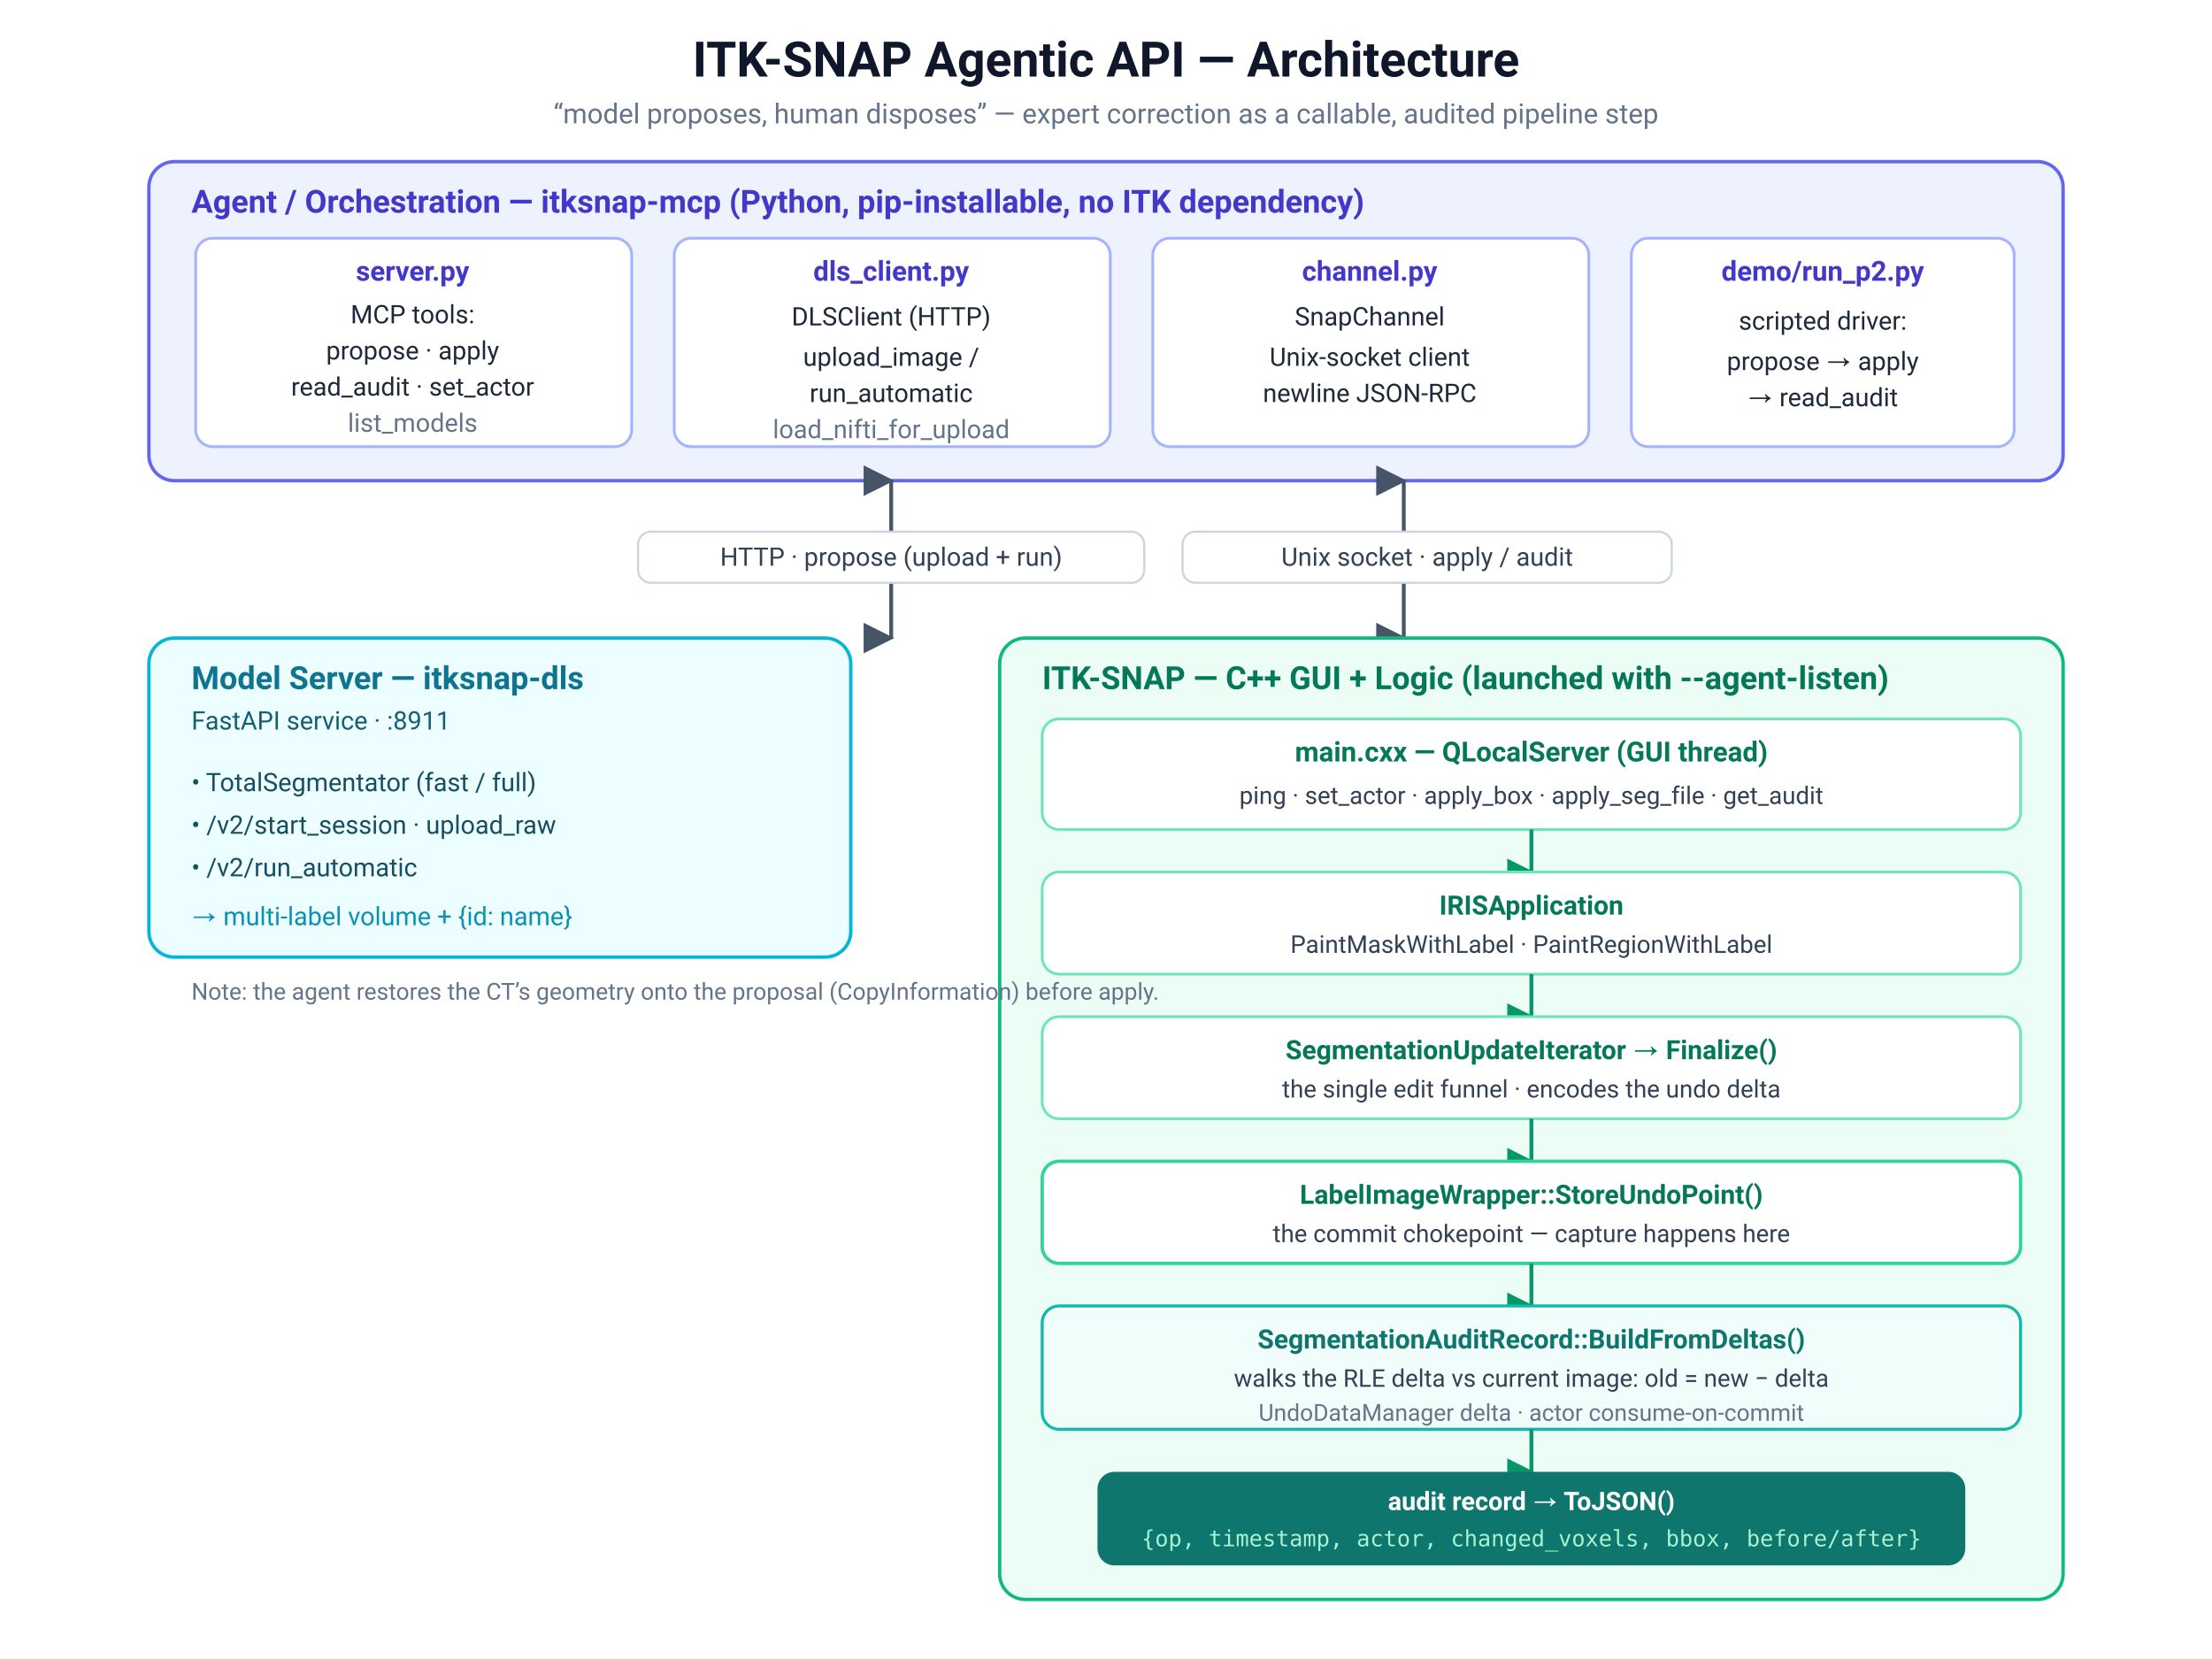
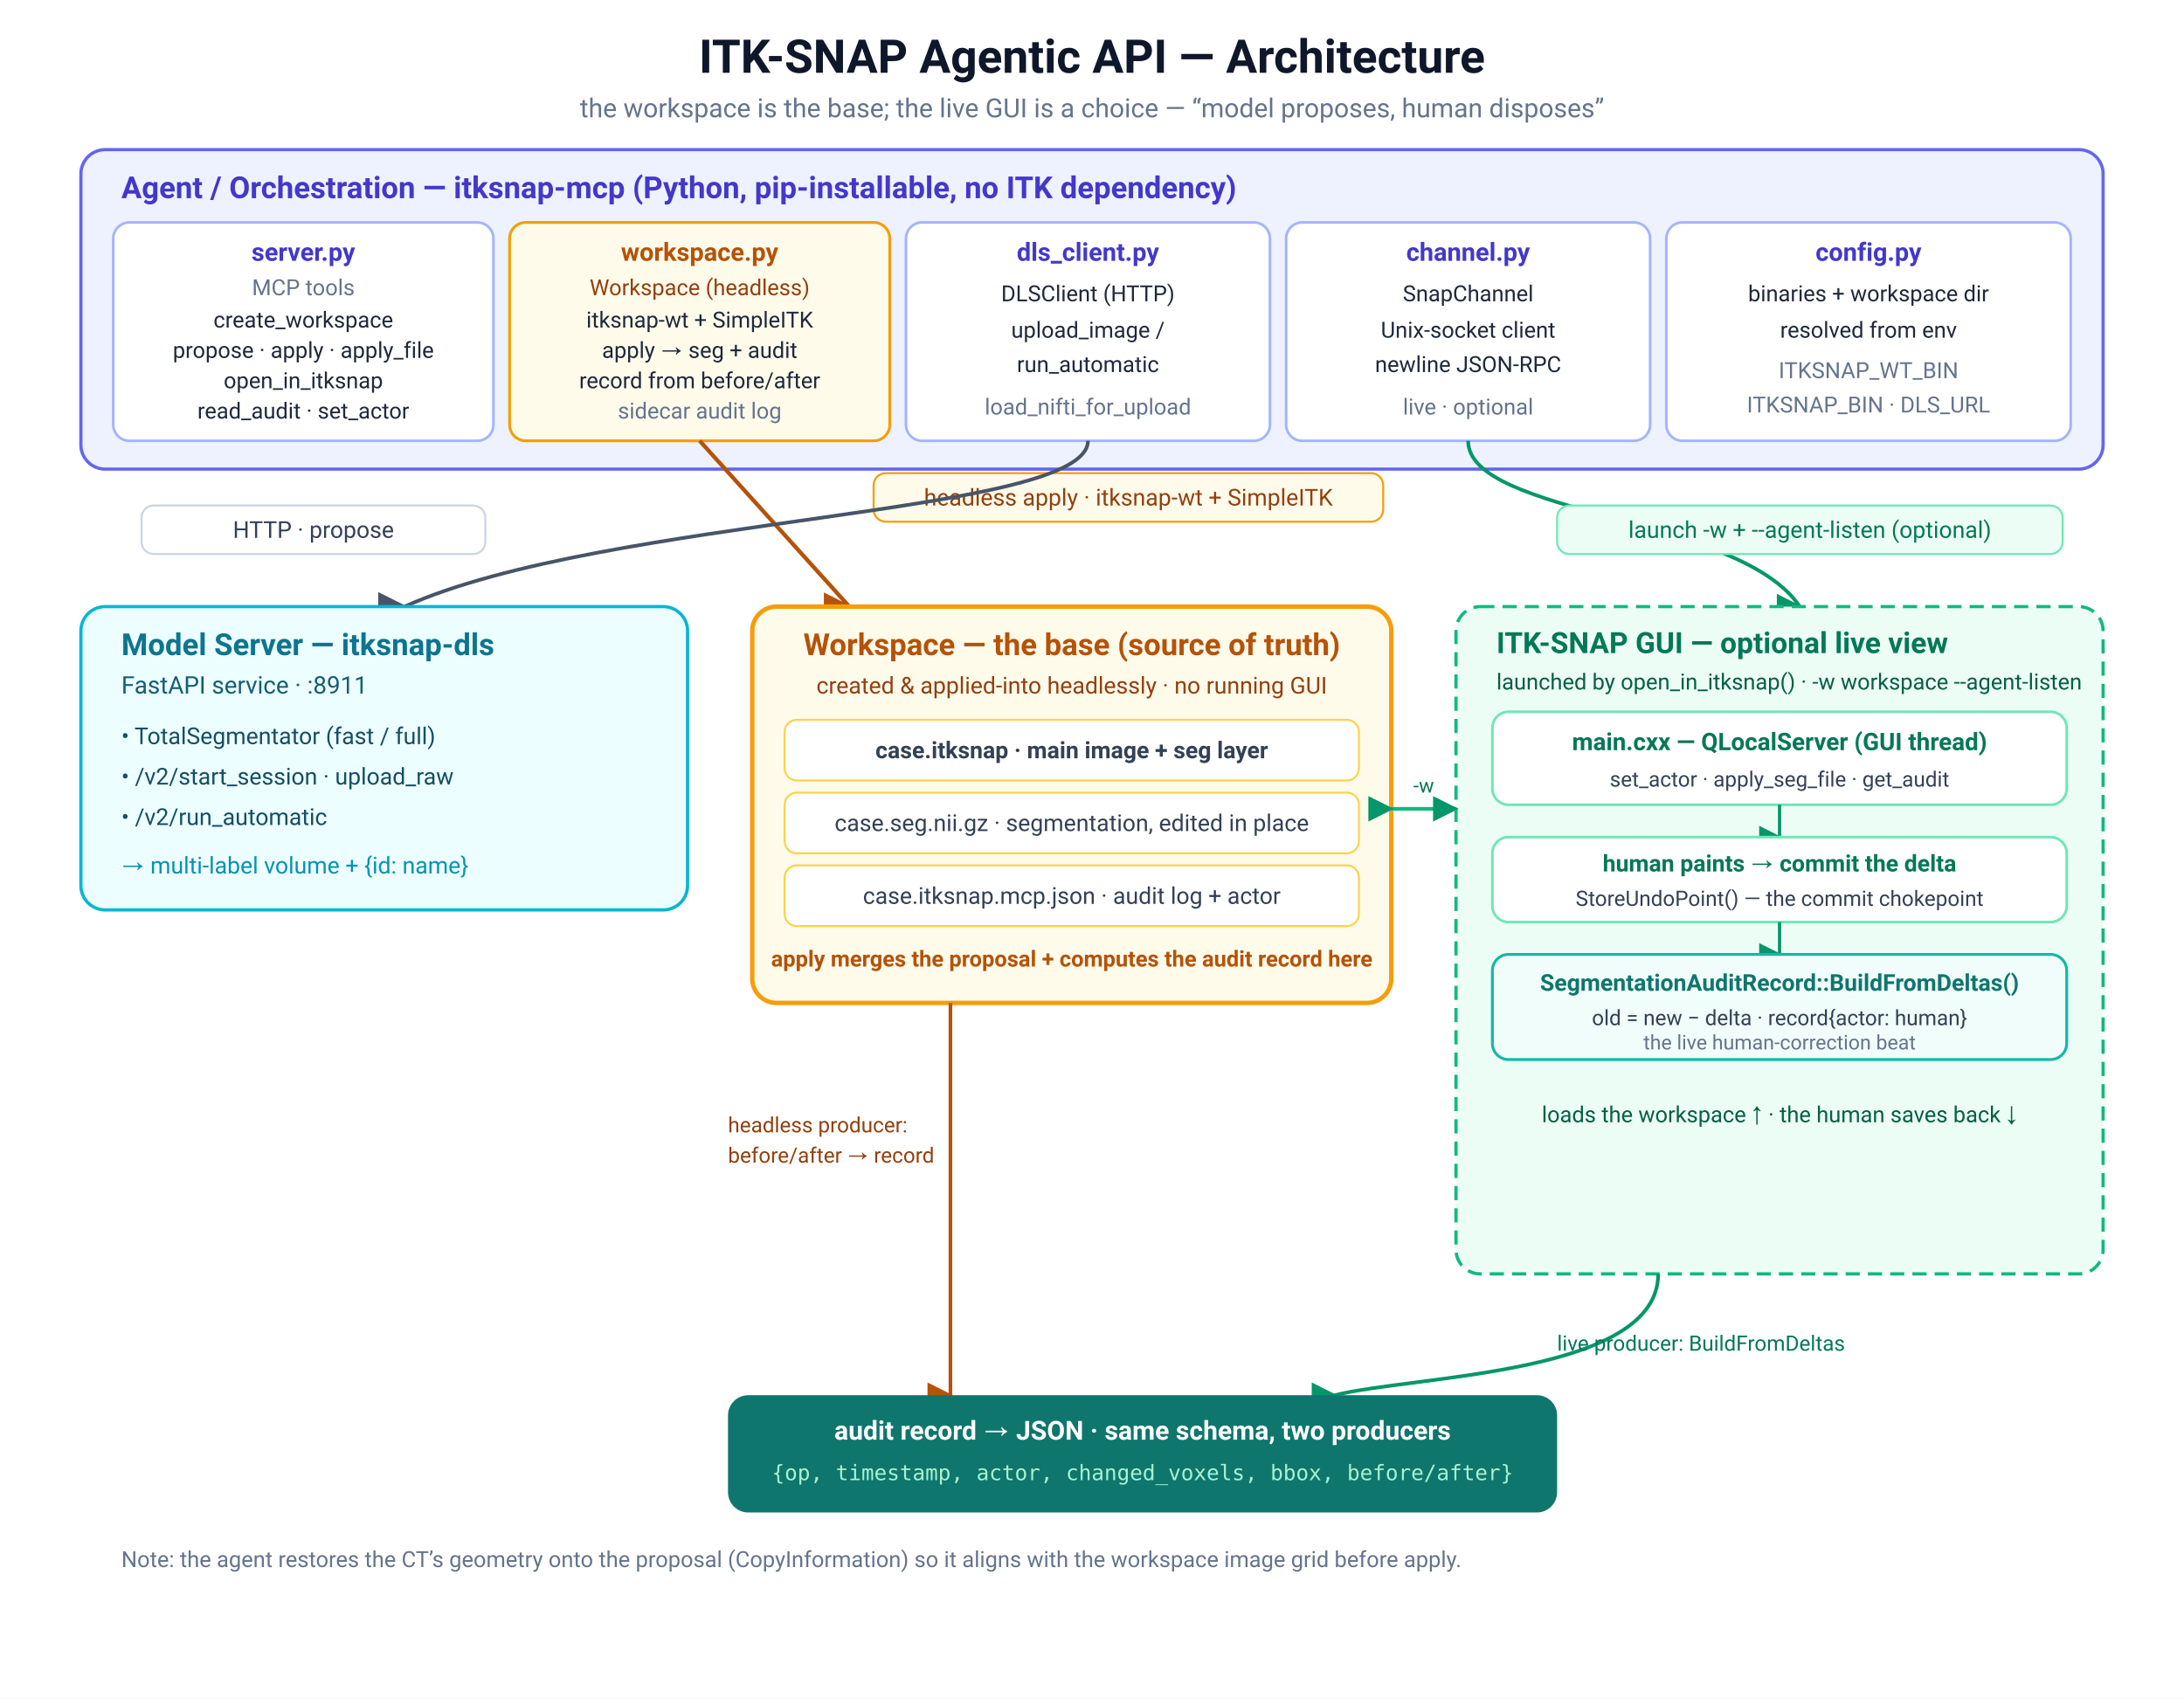
- <svg xmlns="http://www.w3.org/2000/svg" viewBox="0 0 1040 780" font-family="'Segoe UI',Roboto,Helvetica,Arial,sans-serif">
+ <svg xmlns="http://www.w3.org/2000/svg" viewBox="0 0 1080 840" font-family="'Segoe UI',Roboto,Helvetica,Arial,sans-serif">
  <defs>
    <marker id="arrow" viewBox="0 0 10 10" refX="9" refY="5" markerWidth="8" markerHeight="8" orient="auto-start-end">
      <path d="M0,0 L10,5 L0,10 z" fill="#475569" />
    </marker>
-     <marker id="arrow2" viewBox="0 0 10 10" refX="9" refY="5" markerWidth="7" markerHeight="7" orient="auto-start-end">
+     <marker id="arrowA" viewBox="0 0 10 10" refX="9" refY="5" markerWidth="7" markerHeight="7" orient="auto-start-end">
+       <path d="M0,0 L10,5 L0,10 z" fill="#b45309" />
+     </marker>
+     <marker id="arrowG" viewBox="0 0 10 10" refX="9" refY="5" markerWidth="7" markerHeight="7" orient="auto-start-end">
      <path d="M0,0 L10,5 L0,10 z" fill="#059669" />
    </marker>
  </defs>
-   <rect x="0" y="0" width="1040" height="780" fill="#ffffff" />
-   <text x="520" y="36" text-anchor="middle" font-size="23" font-weight="700" fill="#0f172a">ITK-SNAP Agentic API — Architecture</text>
-   <text x="520" y="58" text-anchor="middle" font-size="13" fill="#64748b">“model proposes, human disposes” — expert correction as a callable, audited pipeline step</text>
-   <rect x="70" y="76" width="900" height="150" rx="12" fill="#eef2ff" stroke="#6366f1" stroke-width="1.6" />
-   <text x="90" y="100" font-size="15" font-weight="700" fill="#4338ca">Agent / Orchestration — itksnap-mcp  (Python, pip-installable, no ITK dependency)</text>
-   <g font-size="12" fill="#1e293b">
-     <rect x="92" y="112" width="205" height="98" rx="8" fill="#ffffff" stroke="#a5b4fc" stroke-width="1.3" />
-     <text x="194" y="132" text-anchor="middle" font-size="13" font-weight="700" fill="#4338ca">server.py</text>
-     <text x="194" y="152" text-anchor="middle">MCP tools:</text>
-     <text x="194" y="169" text-anchor="middle">propose · apply</text>
-     <text x="194" y="186" text-anchor="middle">read_audit · set_actor</text>
-     <text x="194" y="203" text-anchor="middle" fill="#64748b">list_models</text>
-     <rect x="317" y="112" width="205" height="98" rx="8" fill="#ffffff" stroke="#a5b4fc" stroke-width="1.3" />
-     <text x="419" y="132" text-anchor="middle" font-size="13" font-weight="700" fill="#4338ca">dls_client.py</text>
-     <text x="419" y="153" text-anchor="middle">DLSClient (HTTP)</text>
-     <text x="419" y="172" text-anchor="middle">upload_image /</text>
-     <text x="419" y="189" text-anchor="middle">run_automatic</text>
-     <text x="419" y="206" text-anchor="middle" fill="#64748b">load_nifti_for_upload</text>
-     <rect x="542" y="112" width="205" height="98" rx="8" fill="#ffffff" stroke="#a5b4fc" stroke-width="1.3" />
-     <text x="644" y="132" text-anchor="middle" font-size="13" font-weight="700" fill="#4338ca">channel.py</text>
-     <text x="644" y="153" text-anchor="middle">SnapChannel</text>
-     <text x="644" y="172" text-anchor="middle">Unix-socket client</text>
-     <text x="644" y="189" text-anchor="middle">newline JSON-RPC</text>
-     <rect x="767" y="112" width="180" height="98" rx="8" fill="#ffffff" stroke="#a5b4fc" stroke-width="1.3" />
-     <text x="857" y="132" text-anchor="middle" font-size="13" font-weight="700" fill="#4338ca">demo/run_p2.py</text>
-     <text x="857" y="155" text-anchor="middle">scripted driver:</text>
-     <text x="857" y="174" text-anchor="middle">propose → apply</text>
-     <text x="857" y="191" text-anchor="middle">→ read_audit</text>
+   <rect x="0" y="0" width="1080" height="840" fill="#ffffff" />
+   <text x="540" y="36" text-anchor="middle" font-size="23" font-weight="700" fill="#0f172a">ITK-SNAP Agentic API — Architecture</text>
+   <text x="540" y="58" text-anchor="middle" font-size="13" fill="#64748b">the workspace is the base; the live GUI is a choice — “model proposes, human disposes”</text>
+   <rect x="40" y="74" width="1000" height="158" rx="12" fill="#eef2ff" stroke="#6366f1" stroke-width="1.6" />
+   <text x="60" y="98" font-size="15" font-weight="700" fill="#4338ca">Agent / Orchestration — itksnap-mcp  (Python, pip-installable, no ITK dependency)</text>
+   <g font-size="11" fill="#1e293b">
+     <rect x="56" y="110" width="188" height="108" rx="8" fill="#ffffff" stroke="#a5b4fc" stroke-width="1.3" />
+     <text x="150" y="129" text-anchor="middle" font-size="12.5" font-weight="700" fill="#4338ca">server.py</text>
+     <text x="150" y="146" text-anchor="middle" fill="#64748b">MCP tools</text>
+     <text x="150" y="162" text-anchor="middle">create_workspace</text>
+     <text x="150" y="177" text-anchor="middle">propose · apply · apply_file</text>
+     <text x="150" y="192" text-anchor="middle">open_in_itksnap</text>
+     <text x="150" y="207" text-anchor="middle">read_audit · set_actor</text>
+     <rect x="252" y="110" width="188" height="108" rx="8" fill="#fffbeb" stroke="#f59e0b" stroke-width="1.4" />
+     <text x="346" y="129" text-anchor="middle" font-size="12.5" font-weight="700" fill="#b45309">workspace.py</text>
+     <text x="346" y="146" text-anchor="middle" fill="#92400e">Workspace (headless)</text>
+     <text x="346" y="162" text-anchor="middle">itksnap-wt + SimpleITK</text>
+     <text x="346" y="177" text-anchor="middle">apply → seg + audit</text>
+     <text x="346" y="192" text-anchor="middle">record from before/after</text>
+     <text x="346" y="207" text-anchor="middle" fill="#64748b">sidecar audit log</text>
+     <rect x="448" y="110" width="180" height="108" rx="8" fill="#ffffff" stroke="#a5b4fc" stroke-width="1.3" />
+     <text x="538" y="129" text-anchor="middle" font-size="12.5" font-weight="700" fill="#4338ca">dls_client.py</text>
+     <text x="538" y="149" text-anchor="middle">DLSClient (HTTP)</text>
+     <text x="538" y="167" text-anchor="middle">upload_image /</text>
+     <text x="538" y="184" text-anchor="middle">run_automatic</text>
+     <text x="538" y="205" text-anchor="middle" fill="#64748b">load_nifti_for_upload</text>
+     <rect x="636" y="110" width="180" height="108" rx="8" fill="#ffffff" stroke="#a5b4fc" stroke-width="1.3" />
+     <text x="726" y="129" text-anchor="middle" font-size="12.5" font-weight="700" fill="#4338ca">channel.py</text>
+     <text x="726" y="149" text-anchor="middle">SnapChannel</text>
+     <text x="726" y="167" text-anchor="middle">Unix-socket client</text>
+     <text x="726" y="184" text-anchor="middle">newline JSON-RPC</text>
+     <text x="726" y="205" text-anchor="middle" fill="#64748b">live · optional</text>
+     <rect x="824" y="110" width="200" height="108" rx="8" fill="#ffffff" stroke="#a5b4fc" stroke-width="1.3" />
+     <text x="924" y="129" text-anchor="middle" font-size="12.5" font-weight="700" fill="#4338ca">config.py</text>
+     <text x="924" y="149" text-anchor="middle">binaries + workspace dir</text>
+     <text x="924" y="167" text-anchor="middle">resolved from env</text>
+     <text x="924" y="187" text-anchor="middle" fill="#64748b">ITKSNAP_WT_BIN</text>
+     <text x="924" y="204" text-anchor="middle" fill="#64748b">ITKSNAP_BIN · DLS_URL</text>
  </g>
-   <path d="M419,226 L419,300" stroke="#475569" stroke-width="1.8" fill="none" marker-end="url(#arrow)" marker-start="url(#arrow)" />
-   <rect x="300" y="250" width="238" height="24" rx="6" fill="#ffffff" stroke="#cbd5e1" />
-   <text x="419" y="266" text-anchor="middle" font-size="12" fill="#334155">HTTP  ·  propose (upload + run)</text>
-   <path d="M660,226 L660,300" stroke="#475569" stroke-width="1.8" fill="none" marker-end="url(#arrow)" marker-start="url(#arrow)" />
-   <rect x="556" y="250" width="230" height="24" rx="6" fill="#ffffff" stroke="#cbd5e1" />
-   <text x="671" y="266" text-anchor="middle" font-size="12" fill="#334155">Unix socket  ·  apply / audit</text>
-   <rect x="70" y="300" width="330" height="150" rx="12" fill="#ecfeff" stroke="#06b6d4" stroke-width="1.6" />
-   <text x="90" y="324" font-size="15" font-weight="700" fill="#0e7490">Model Server — itksnap-dls</text>
-   <text x="90" y="343" font-size="12" fill="#155e75">FastAPI service · :8911</text>
-   <g font-size="12" fill="#164e63">
-     <text x="90" y="372">• TotalSegmentator (fast / full)</text>
-     <text x="90" y="392">• /v2/start_session · upload_raw</text>
-     <text x="90" y="412">• /v2/run_automatic</text>
-     <text x="90" y="435" fill="#0891b2">→ multi-label volume + {id: name}</text>
+   <path d="M346,218 L420,300" stroke="#b45309" stroke-width="2" fill="none" marker-end="url(#arrowA)" />
+   <rect x="432" y="234" width="252" height="24" rx="6" fill="#fffbeb" stroke="#f59e0b" />
+   <text x="558" y="250" text-anchor="middle" font-size="11.5" fill="#92400e">headless apply · itksnap-wt + SimpleITK</text>
+   <path d="M538,218 C538,255 300,255 200,300" stroke="#475569" stroke-width="1.8" fill="none" marker-end="url(#arrow)" />
+   <rect x="70" y="250" width="170" height="24" rx="6" fill="#ffffff" stroke="#cbd5e1" />
+   <text x="155" y="266" text-anchor="middle" font-size="11.5" fill="#334155">HTTP · propose</text>
+   <path d="M726,218 C726,255 860,255 890,300" stroke="#059669" stroke-width="1.8" fill="none" marker-end="url(#arrowG)" />
+   <rect x="770" y="250" width="250" height="24" rx="6" fill="#ecfdf5" stroke="#6ee7b7" />
+   <text x="895" y="266" text-anchor="middle" font-size="11.5" fill="#047857">launch -w + --agent-listen (optional)</text>
+   <rect x="40" y="300" width="300" height="150" rx="12" fill="#ecfeff" stroke="#06b6d4" stroke-width="1.6" />
+   <text x="60" y="324" font-size="15" font-weight="700" fill="#0e7490">Model Server — itksnap-dls</text>
+   <text x="60" y="343" font-size="12" fill="#155e75">FastAPI service · :8911</text>
+   <g font-size="11.5" fill="#164e63">
+     <text x="60" y="368">• TotalSegmentator (fast / full)</text>
+     <text x="60" y="388">• /v2/start_session · upload_raw</text>
+     <text x="60" y="408">• /v2/run_automatic</text>
+     <text x="60" y="432" fill="#0891b2">→ multi-label volume + {id: name}</text>
  </g>
-   <rect x="470" y="300" width="500" height="452" rx="12" fill="#ecfdf5" stroke="#10b981" stroke-width="1.6" />
-   <text x="490" y="324" font-size="15" font-weight="700" fill="#047857">ITK-SNAP — C++ GUI + Logic  (launched with --agent-listen)</text>
-   <rect x="490" y="338" width="460" height="52" rx="8" fill="#ffffff" stroke="#6ee7b7" stroke-width="1.3" />
-   <text x="720" y="358" text-anchor="middle" font-size="13" font-weight="700" fill="#047857">main.cxx — QLocalServer (GUI thread)</text>
-   <text x="720" y="378" text-anchor="middle" font-size="11.5" fill="#334155">ping · set_actor · apply_box · apply_seg_file · get_audit</text>
-   <path d="M720,390 L720,410" stroke="#059669" stroke-width="1.8" marker-end="url(#arrow2)" />
-   <rect x="490" y="410" width="460" height="48" rx="8" fill="#ffffff" stroke="#6ee7b7" stroke-width="1.3" />
-   <text x="720" y="430" text-anchor="middle" font-size="12.5" font-weight="700" fill="#047857">IRISApplication</text>
-   <text x="720" y="448" text-anchor="middle" font-size="11.5" fill="#334155">PaintMaskWithLabel · PaintRegionWithLabel</text>
-   <path d="M720,458 L720,478" stroke="#059669" stroke-width="1.8" marker-end="url(#arrow2)" />
-   <rect x="490" y="478" width="460" height="48" rx="8" fill="#ffffff" stroke="#6ee7b7" stroke-width="1.3" />
-   <text x="720" y="498" text-anchor="middle" font-size="12.5" font-weight="700" fill="#047857">SegmentationUpdateIterator → Finalize()</text>
-   <text x="720" y="516" text-anchor="middle" font-size="11.5" fill="#334155">the single edit funnel · encodes the undo delta</text>
-   <path d="M720,526 L720,546" stroke="#059669" stroke-width="1.8" marker-end="url(#arrow2)" />
-   <rect x="490" y="546" width="460" height="48" rx="8" fill="#ffffff" stroke="#34d399" stroke-width="1.6" />
-   <text x="720" y="566" text-anchor="middle" font-size="12.5" font-weight="700" fill="#047857">LabelImageWrapper::StoreUndoPoint()</text>
-   <text x="720" y="584" text-anchor="middle" font-size="11.5" fill="#334155">the commit chokepoint — capture happens here</text>
-   <path d="M720,594 L720,614" stroke="#059669" stroke-width="1.8" marker-end="url(#arrow2)" />
-   <rect x="490" y="614" width="460" height="58" rx="8" fill="#f0fdfa" stroke="#14b8a6" stroke-width="1.4" />
-   <text x="720" y="634" text-anchor="middle" font-size="12.5" font-weight="700" fill="#0f766e">SegmentationAuditRecord::BuildFromDeltas()</text>
-   <text x="720" y="652" text-anchor="middle" font-size="11.5" fill="#334155">walks the RLE delta vs current image:  old = new − delta</text>
-   <text x="720" y="668" text-anchor="middle" font-size="11" fill="#64748b">UndoDataManager delta  ·  actor consume-on-commit</text>
-   <path d="M720,672 L720,692" stroke="#059669" stroke-width="1.8" marker-end="url(#arrow2)" />
-   <rect x="516" y="692" width="408" height="44" rx="8" fill="#0f766e" />
-   <text x="720" y="710" text-anchor="middle" font-size="12" font-weight="700" fill="#ffffff">audit record → ToJSON()</text>
-   <text x="720" y="727" text-anchor="middle" font-size="10.5" fill="#a7f3d0" font-family="monospace">{op, timestamp, actor, changed_voxels, bbox, before/after}</text>
-   <text x="90" y="470" font-size="11" fill="#64748b">Note: the agent restores the CT’s geometry onto the proposal (CopyInformation) before apply.</text>
+   <rect x="372" y="300" width="316" height="196" rx="12" fill="#fffbeb" stroke="#f59e0b" stroke-width="2.2" />
+   <text x="530" y="324" text-anchor="middle" font-size="15" font-weight="700" fill="#b45309">Workspace — the base (source of truth)</text>
+   <text x="530" y="343" text-anchor="middle" font-size="11.5" fill="#92400e">created &amp; applied-into headlessly · no running GUI</text>
+   <g font-size="11.5" fill="#334155">
+     <rect x="388" y="356" width="284" height="30" rx="6" fill="#ffffff" stroke="#fcd34d" />
+     <text x="530" y="375" text-anchor="middle" font-weight="600">case.itksnap  ·  main image + seg layer</text>
+     <rect x="388" y="392" width="284" height="30" rx="6" fill="#ffffff" stroke="#fcd34d" />
+     <text x="530" y="411" text-anchor="middle">case.seg.nii.gz  ·  segmentation, edited in place</text>
+     <rect x="388" y="428" width="284" height="30" rx="6" fill="#ffffff" stroke="#fcd34d" />
+     <text x="530" y="447" text-anchor="middle">case.itksnap.mcp.json  ·  audit log + actor</text>
+   </g>
+   <text x="530" y="478" text-anchor="middle" font-size="11" fill="#b45309" font-weight="600">apply merges the proposal + computes the audit record here</text>
+   <rect x="720" y="300" width="320" height="330" rx="12" fill="#ecfdf5" stroke="#10b981" stroke-width="1.6" stroke-dasharray="7 4" />
+   <text x="740" y="323" font-size="14.5" font-weight="700" fill="#047857">ITK-SNAP GUI — optional live view</text>
+   <text x="740" y="341" font-size="11" fill="#065f46">launched by open_in_itksnap()  ·  -w workspace --agent-listen</text>
+   <rect x="738" y="352" width="284" height="46" rx="8" fill="#ffffff" stroke="#6ee7b7" stroke-width="1.3" />
+   <text x="880" y="371" text-anchor="middle" font-size="12" font-weight="700" fill="#047857">main.cxx — QLocalServer (GUI thread)</text>
+   <text x="880" y="389" text-anchor="middle" font-size="10.5" fill="#334155">set_actor · apply_seg_file · get_audit</text>
+   <path d="M880,398 L880,414" stroke="#059669" stroke-width="1.6" marker-end="url(#arrowG)" />
+   <rect x="738" y="414" width="284" height="42" rx="8" fill="#ffffff" stroke="#6ee7b7" stroke-width="1.3" />
+   <text x="880" y="431" text-anchor="middle" font-size="11.5" font-weight="700" fill="#047857">human paints → commit the delta</text>
+   <text x="880" y="448" text-anchor="middle" font-size="10.5" fill="#334155">StoreUndoPoint() — the commit chokepoint</text>
+   <path d="M880,456 L880,472" stroke="#059669" stroke-width="1.6" marker-end="url(#arrowG)" />
+   <rect x="738" y="472" width="284" height="52" rx="8" fill="#f0fdfa" stroke="#14b8a6" stroke-width="1.4" />
+   <text x="880" y="490" text-anchor="middle" font-size="11.5" font-weight="700" fill="#0f766e">SegmentationAuditRecord::BuildFromDeltas()</text>
+   <text x="880" y="507" text-anchor="middle" font-size="10.5" fill="#334155">old = new − delta  ·  record{actor: human}</text>
+   <text x="880" y="519" text-anchor="middle" font-size="10" fill="#64748b">the live human-correction beat</text>
+   <text x="880" y="555" text-anchor="middle" font-size="11" fill="#065f46">loads the workspace ↑ · the human saves back ↓</text>
+   <path d="M688,400 L720,400" stroke="#10b981" stroke-width="1.8" fill="none" marker-end="url(#arrowG)" marker-start="url(#arrowG)" />
+   <text x="704" y="392" text-anchor="middle" font-size="10" fill="#047857">-w</text>
+   <path d="M470,496 L470,690" stroke="#b45309" stroke-width="1.8" fill="none" marker-end="url(#arrowA)" />
+   <text x="360" y="560" font-size="10.5" fill="#92400e">headless producer:</text>
+   <text x="360" y="575" font-size="10.5" fill="#92400e">before/after → record</text>
+   <path d="M820,630 C820,680 700,680 660,690" stroke="#059669" stroke-width="1.8" fill="none" marker-end="url(#arrowG)" />
+   <text x="770" y="668" font-size="10.5" fill="#047857">live producer: BuildFromDeltas</text>
+   <rect x="360" y="690" width="410" height="58" rx="10" fill="#0f766e" />
+   <text x="565" y="712" text-anchor="middle" font-size="13" font-weight="700" fill="#ffffff">audit record → JSON  ·  same schema, two producers</text>
+   <text x="565" y="732" text-anchor="middle" font-size="10.5" fill="#a7f3d0" font-family="monospace">{op, timestamp, actor, changed_voxels, bbox, before/after}</text>
+   <text x="60" y="775" font-size="11" fill="#64748b">Note: the agent restores the CT’s geometry onto the proposal (CopyInformation) so it aligns with the workspace image grid before apply.</text>
</svg>
